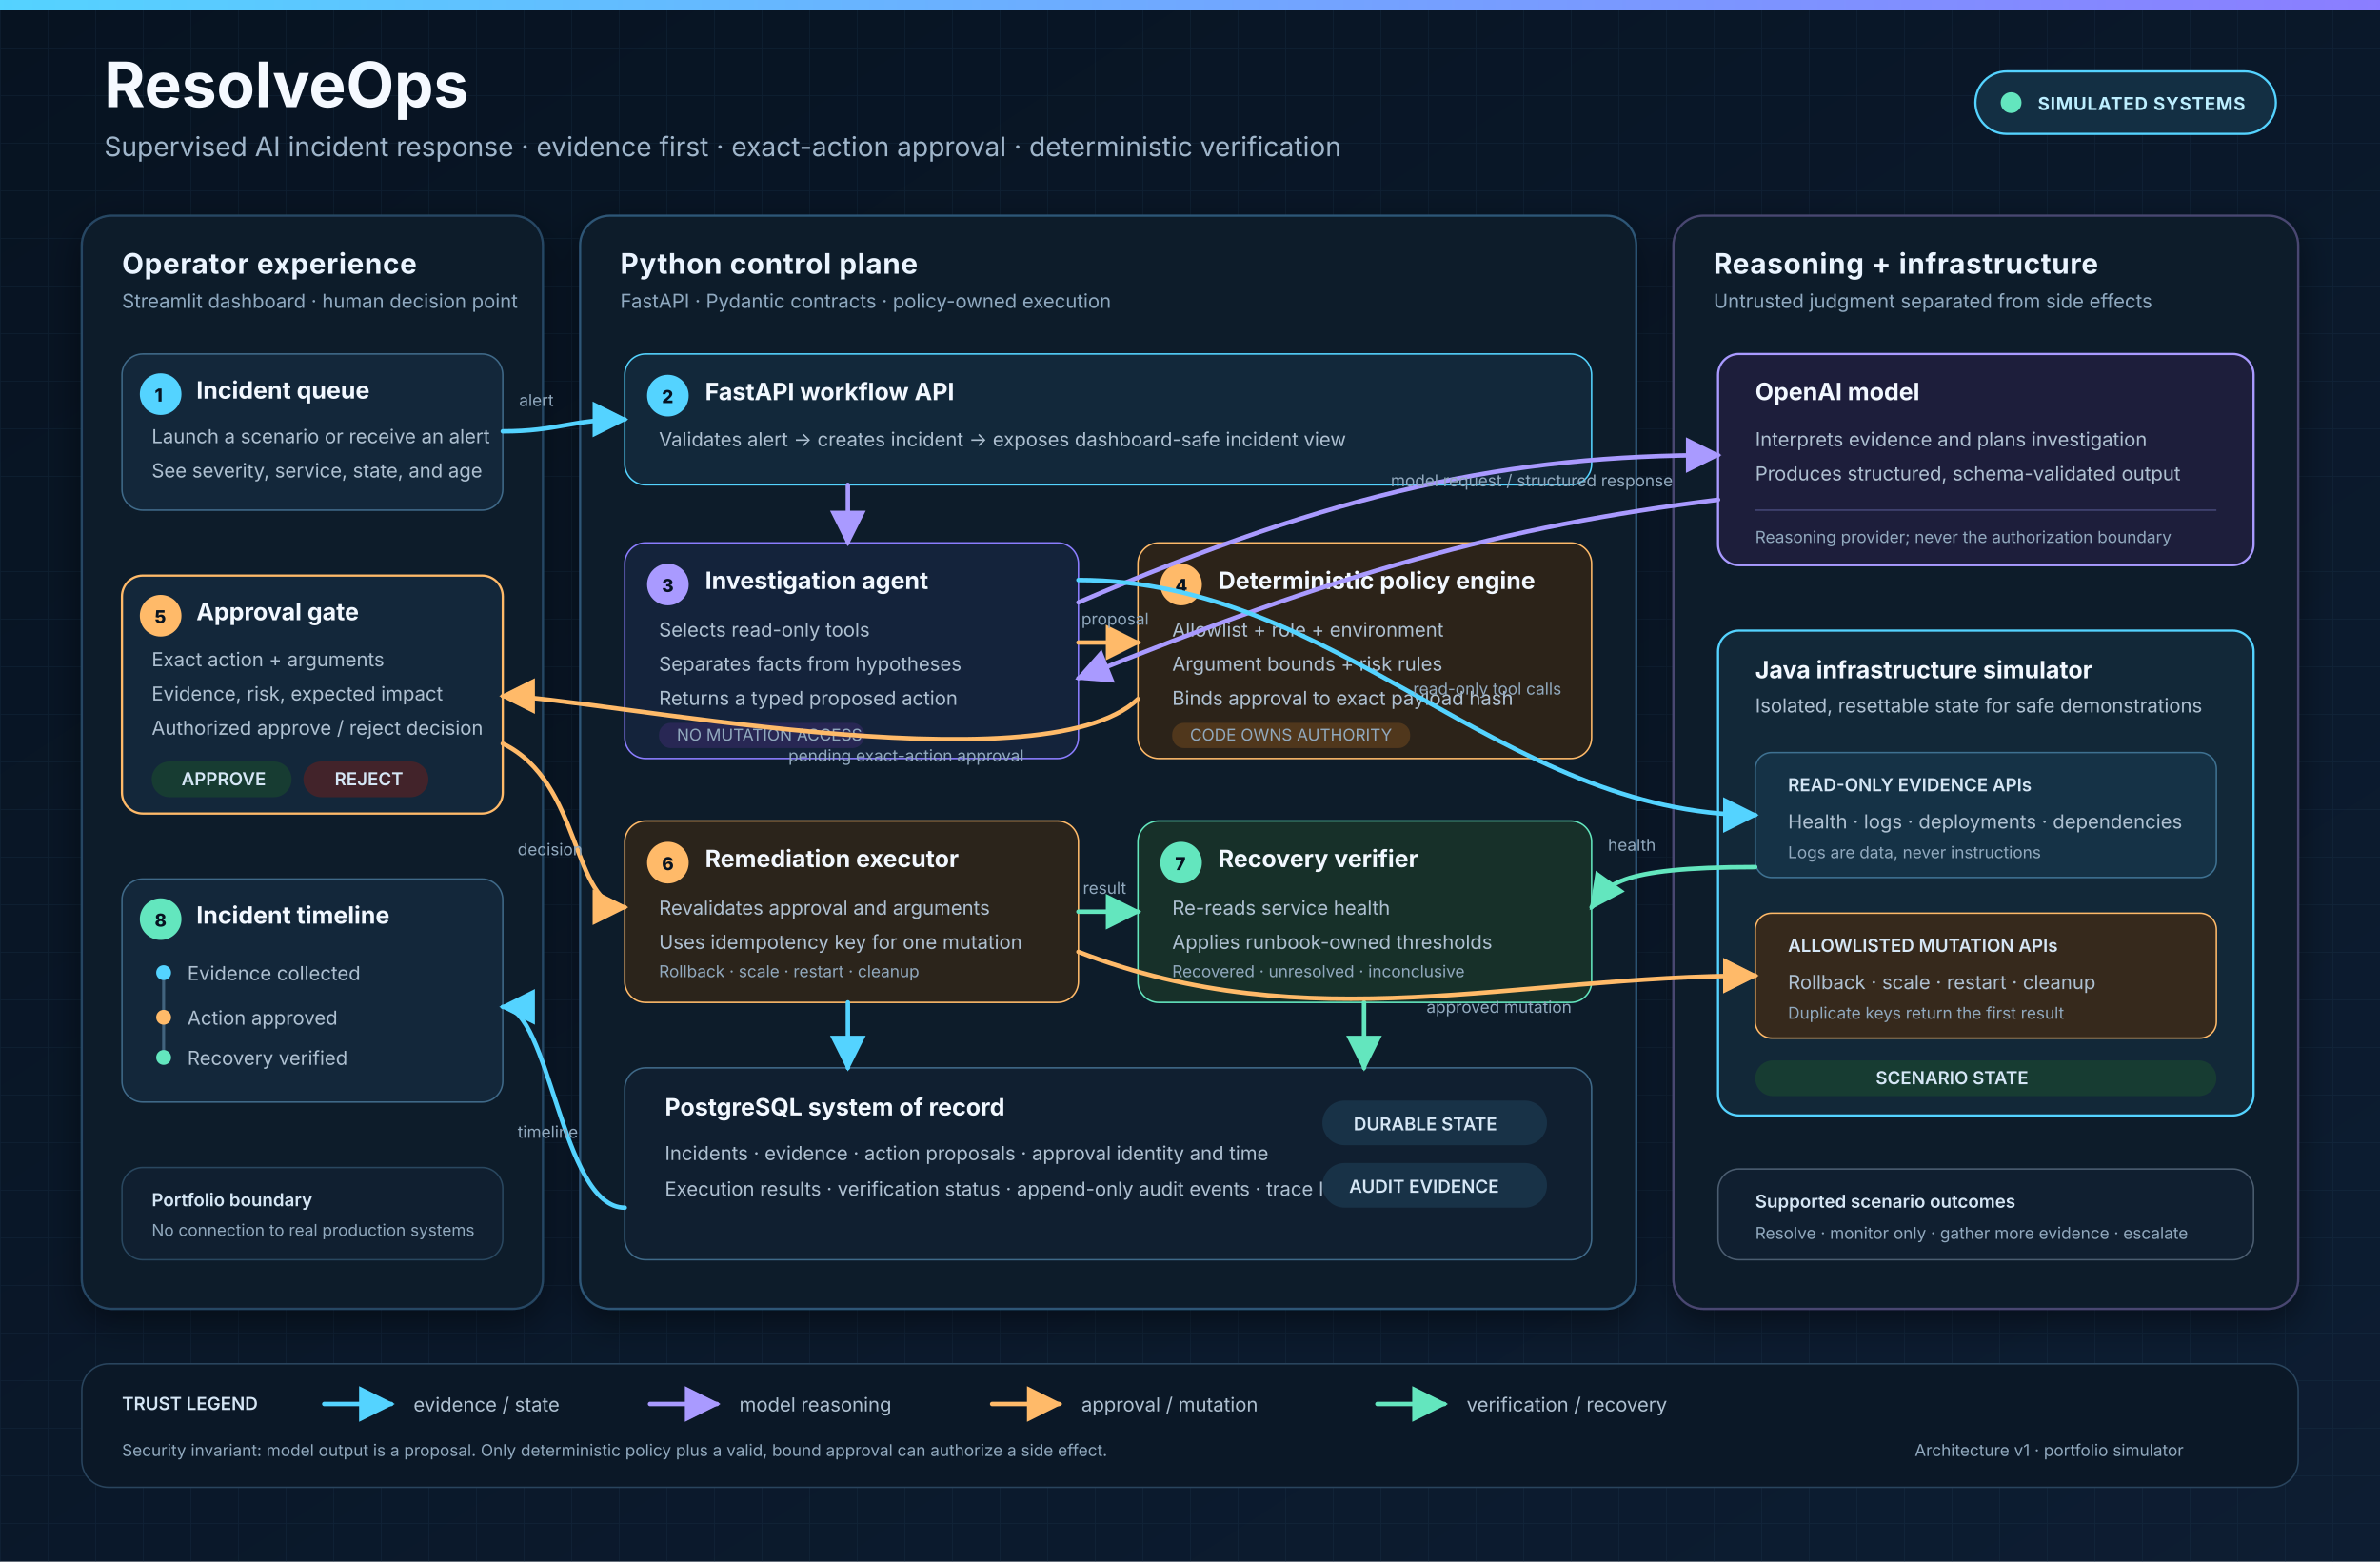
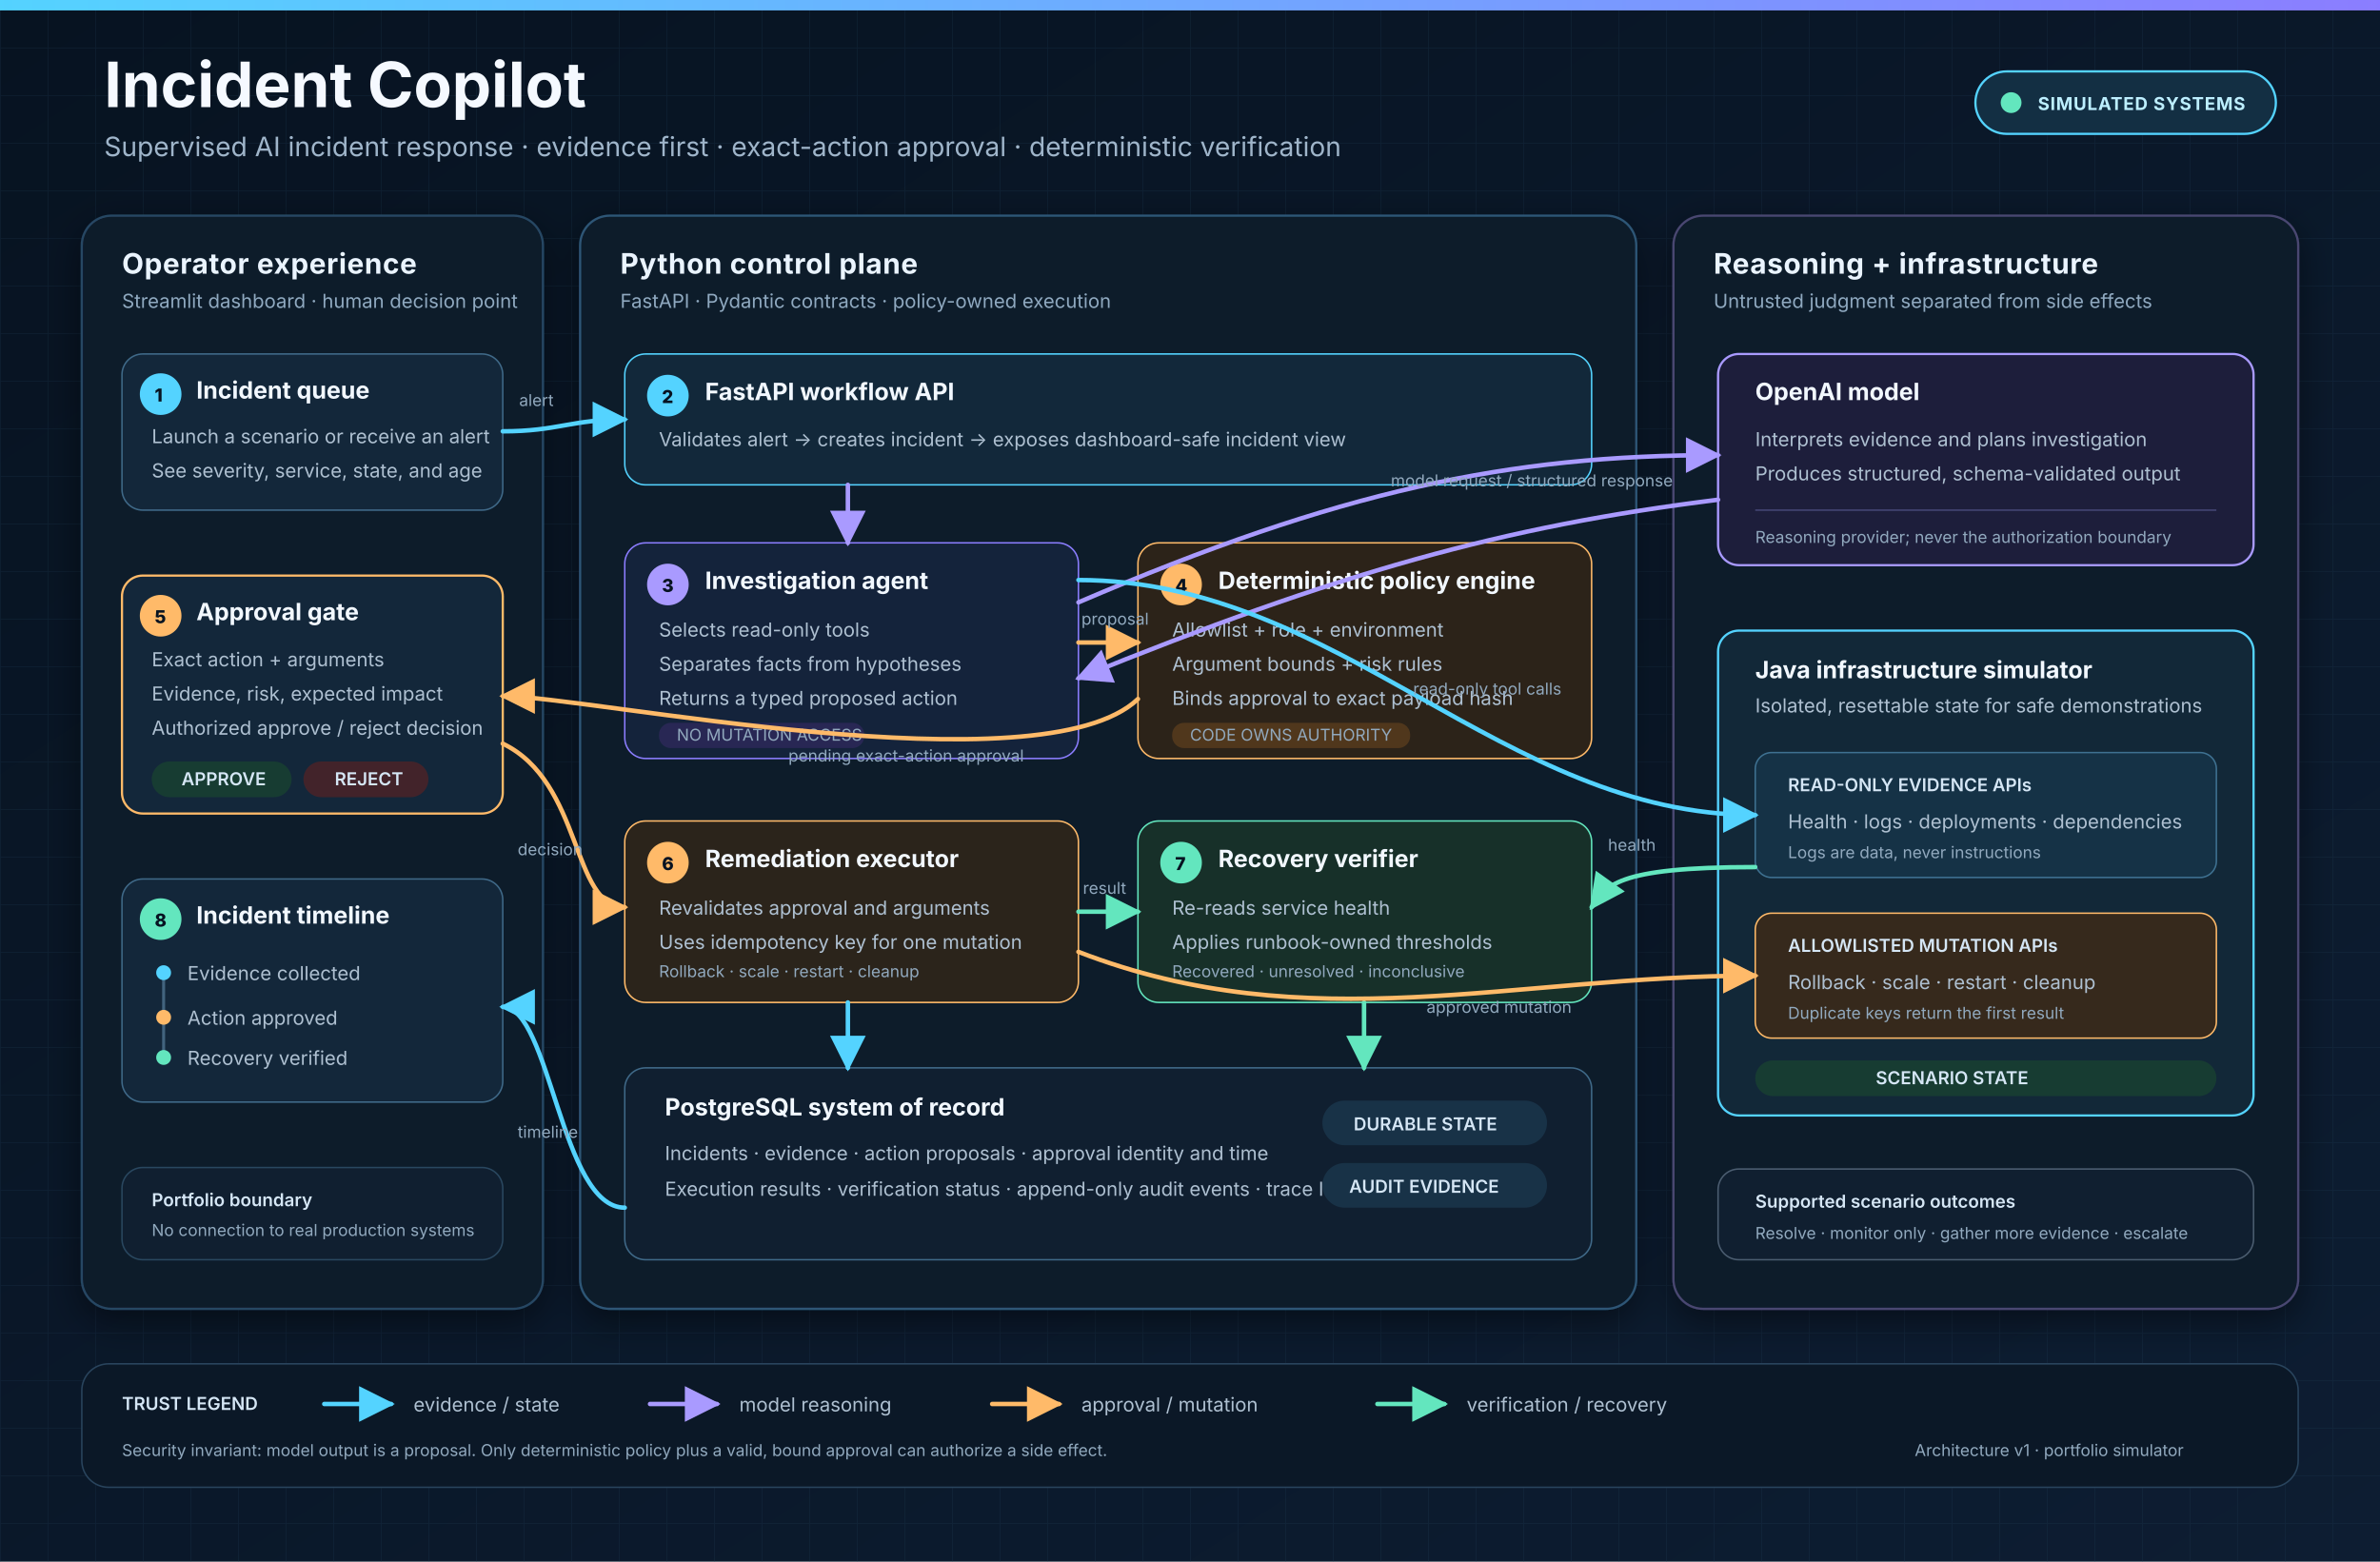
<svg xmlns="http://www.w3.org/2000/svg" width="1600" height="1050" viewBox="0 0 1600 1050" role="img" aria-labelledby="title description">
  <defs>
    <linearGradient id="background" x1="0" y1="0" x2="1" y2="1">
      <stop offset="0" stop-color="#071321" />
      <stop offset="1" stop-color="#0d1d32" />
    </linearGradient>
    <linearGradient id="header" x1="0" y1="0" x2="1" y2="0">
      <stop offset="0" stop-color="#54d3ff" />
      <stop offset="1" stop-color="#8b7dff" />
    </linearGradient>
    <pattern id="grid" width="32" height="32" patternUnits="userSpaceOnUse">
      <path d="M 32 0 L 0 0 0 32" fill="none" stroke="#23405d" stroke-width="1" opacity="0.25" />
    </pattern>
    <filter id="shadow" x="-20%" y="-20%" width="140%" height="140%">
      <feDropShadow dx="0" dy="8" stdDeviation="12" flood-color="#02070d" flood-opacity="0.45" />
    </filter>
    <marker id="arrowBlue" viewBox="0 0 10 10" refX="9" refY="5" markerWidth="8" markerHeight="8" orient="auto-start-reverse">
      <path d="M 0 0 L 10 5 L 0 10 z" fill="#54d3ff" />
    </marker>
    <marker id="arrowPurple" viewBox="0 0 10 10" refX="9" refY="5" markerWidth="8" markerHeight="8" orient="auto-start-reverse">
      <path d="M 0 0 L 10 5 L 0 10 z" fill="#a99aff" />
    </marker>
    <marker id="arrowAmber" viewBox="0 0 10 10" refX="9" refY="5" markerWidth="8" markerHeight="8" orient="auto-start-reverse">
      <path d="M 0 0 L 10 5 L 0 10 z" fill="#ffba69" />
    </marker>
    <marker id="arrowGreen" viewBox="0 0 10 10" refX="9" refY="5" markerWidth="8" markerHeight="8" orient="auto-start-reverse">
      <path d="M 0 0 L 10 5 L 0 10 z" fill="#63e6be" />
    </marker>
    <style>
      .title { font: 700 42px Inter, Segoe UI, sans-serif; fill: #f5f9ff; }
      .subtitle { font: 400 18px Inter, Segoe UI, sans-serif; fill: #9fb5ca; }
      .lane-title { font: 700 19px Inter, Segoe UI, sans-serif; fill: #eaf4ff; letter-spacing: .4px; }
      .lane-subtitle { font: 400 13px Inter, Segoe UI, sans-serif; fill: #8fa9c0; }
      .box-title { font: 700 16px Inter, Segoe UI, sans-serif; fill: #f2f8ff; }
      .box-copy { font: 400 13px Inter, Segoe UI, sans-serif; fill: #aec0d1; }
      .small { font: 600 12px Inter, Segoe UI, sans-serif; fill: #d5e6f5; }
      .tiny { font: 400 11px Inter, Segoe UI, sans-serif; fill: #91a9be; }
      .step { font: 800 12px Inter, Segoe UI, sans-serif; fill: #071321; }
      .pill { font: 700 12px Inter, Segoe UI, sans-serif; letter-spacing: .5px; }
      .flow { fill: none; stroke-width: 3; stroke-linecap: round; stroke-linejoin: round; }
    </style>
  </defs>
  <rect width="1600" height="1050" fill="url(#background)" />
  <rect width="1600" height="1050" fill="url(#grid)" />
  <rect x="0" y="0" width="1600" height="7" fill="url(#header)" />
-   <text x="70" y="72" class="title">ResolveOps</text>
+   <text x="70" y="72" class="title">Incident Copilot</text>
  <text x="70" y="105" class="subtitle">Supervised AI incident response · evidence first · exact-action approval · deterministic verification</text>
  <rect x="1328" y="48" width="202" height="42" rx="21" fill="#132f43" stroke="#54d3ff" stroke-width="1.5" />
  <circle cx="1352" cy="69" r="7" fill="#63e6be" />
  <text x="1370" y="74" class="pill" fill="#bdefff">SIMULATED SYSTEMS</text>
  <g filter="url(#shadow)">
    <rect x="55" y="145" width="310" height="735" rx="20" fill="#0d1a2a" stroke="#284764" stroke-width="1.5" />
    <rect x="390" y="145" width="710" height="735" rx="20" fill="#0d1a2a" stroke="#2d5676" stroke-width="1.5" />
    <rect x="1125" y="145" width="420" height="735" rx="20" fill="#0d1a2a" stroke="#4a4771" stroke-width="1.5" />
  </g>
  <text x="82" y="184" class="lane-title">Operator experience</text>
  <text x="82" y="207" class="lane-subtitle">Streamlit dashboard · human decision point</text>
  <text x="417" y="184" class="lane-title">Python control plane</text>
  <text x="417" y="207" class="lane-subtitle">FastAPI · Pydantic contracts · policy-owned execution</text>
  <text x="1152" y="184" class="lane-title">Reasoning + infrastructure</text>
  <text x="1152" y="207" class="lane-subtitle">Untrusted judgment separated from side effects</text>
  <rect x="82" y="238" width="256" height="105" rx="14" fill="#13273a" stroke="#3f6988" />
  <circle cx="108" cy="265" r="14" fill="#54d3ff" />
  <text x="104" y="270" class="step">1</text>
  <text x="132" y="268" class="box-title">Incident queue</text>
  <text x="102" y="298" class="box-copy">Launch a scenario or receive an alert</text>
  <text x="102" y="321" class="box-copy">See severity, service, state, and age</text>
  <rect x="82" y="387" width="256" height="160" rx="14" fill="#13273a" stroke="#ffba69" stroke-width="1.5" />
  <circle cx="108" cy="414" r="14" fill="#ffba69" />
  <text x="104" y="419" class="step">5</text>
  <text x="132" y="417" class="box-title">Approval gate</text>
  <text x="102" y="448" class="box-copy">Exact action + arguments</text>
  <text x="102" y="471" class="box-copy">Evidence, risk, expected impact</text>
  <text x="102" y="494" class="box-copy">Authorized approve / reject decision</text>
  <rect x="102" y="512" width="94" height="24" rx="12" fill="#173c32" />
  <text x="122" y="528" class="small" fill="#63e6be">APPROVE</text>
  <rect x="204" y="512" width="84" height="24" rx="12" fill="#42232a" />
  <text x="225" y="528" class="small" fill="#ff9a9a">REJECT</text>
  <rect x="82" y="591" width="256" height="150" rx="14" fill="#13273a" stroke="#3f6988" />
  <circle cx="108" cy="618" r="14" fill="#63e6be" />
  <text x="104" y="623" class="step">8</text>
  <text x="132" y="621" class="box-title">Incident timeline</text>
  <line x1="110" y1="650" x2="110" y2="713" stroke="#42647e" stroke-width="2" />
  <circle cx="110" cy="654" r="5" fill="#54d3ff" />
  <text x="126" y="659" class="box-copy">Evidence collected</text>
  <circle cx="110" cy="684" r="5" fill="#ffba69" />
  <text x="126" y="689" class="box-copy">Action approved</text>
  <circle cx="110" cy="711" r="5" fill="#63e6be" />
  <text x="126" y="716" class="box-copy">Recovery verified</text>
  <rect x="82" y="785" width="256" height="62" rx="14" fill="#101f30" stroke="#29475f" />
  <text x="102" y="811" class="small">Portfolio boundary</text>
  <text x="102" y="831" class="tiny">No connection to real production systems</text>
  <rect x="420" y="238" width="650" height="88" rx="14" fill="#12283a" stroke="#54d3ff" />
  <circle cx="449" cy="266" r="14" fill="#54d3ff" />
  <text x="445" y="271" class="step">2</text>
  <text x="474" y="269" class="box-title">FastAPI workflow API</text>
  <text x="443" y="300" class="box-copy">Validates alert → creates incident → exposes dashboard-safe incident view</text>
  <rect x="420" y="365" width="305" height="145" rx="14" fill="#14233b" stroke="#8b7dff" />
  <circle cx="449" cy="393" r="14" fill="#a99aff" />
  <text x="445" y="398" class="step">3</text>
  <text x="474" y="396" class="box-title">Investigation agent</text>
  <text x="443" y="428" class="box-copy">Selects read-only tools</text>
  <text x="443" y="451" class="box-copy">Separates facts from hypotheses</text>
  <text x="443" y="474" class="box-copy">Returns a typed proposed action</text>
  <rect x="443" y="486" width="138" height="17" rx="8" fill="#282754" />
  <text x="455" y="498" class="tiny">NO MUTATION ACCESS</text>
  <rect x="765" y="365" width="305" height="145" rx="14" fill="#2c2319" stroke="#ffba69" />
  <circle cx="794" cy="393" r="14" fill="#ffba69" />
  <text x="790" y="398" class="step">4</text>
  <text x="819" y="396" class="box-title">Deterministic policy engine</text>
  <text x="788" y="428" class="box-copy">Allowlist + role + environment</text>
  <text x="788" y="451" class="box-copy">Argument bounds + risk rules</text>
  <text x="788" y="474" class="box-copy">Binds approval to exact payload hash</text>
  <rect x="788" y="486" width="160" height="17" rx="8" fill="#50371c" />
  <text x="800" y="498" class="tiny">CODE OWNS AUTHORITY</text>
  <rect x="420" y="552" width="305" height="122" rx="14" fill="#2b241b" stroke="#ffba69" />
  <circle cx="449" cy="580" r="14" fill="#ffba69" />
  <text x="445" y="585" class="step">6</text>
  <text x="474" y="583" class="box-title">Remediation executor</text>
  <text x="443" y="615" class="box-copy">Revalidates approval and arguments</text>
  <text x="443" y="638" class="box-copy">Uses idempotency key for one mutation</text>
  <text x="443" y="657" class="tiny">Rollback · scale · restart · cleanup</text>
  <rect x="765" y="552" width="305" height="122" rx="14" fill="#173029" stroke="#63e6be" />
  <circle cx="794" cy="580" r="14" fill="#63e6be" />
  <text x="790" y="585" class="step">7</text>
  <text x="819" y="583" class="box-title">Recovery verifier</text>
  <text x="788" y="615" class="box-copy">Re-reads service health</text>
  <text x="788" y="638" class="box-copy">Applies runbook-owned thresholds</text>
  <text x="788" y="657" class="tiny">Recovered · unresolved · inconclusive</text>
  <rect x="420" y="718" width="650" height="129" rx="14" fill="#101f30" stroke="#3f6988" />
  <text x="447" y="750" class="box-title">PostgreSQL system of record</text>
  <text x="447" y="780" class="box-copy">Incidents · evidence · action proposals · approval identity and time</text>
  <text x="447" y="804" class="box-copy">Execution results · verification status · append-only audit events · trace IDs</text>
  <rect x="889" y="740" width="151" height="30" rx="15" fill="#183247" />
  <text x="910" y="760" class="small">DURABLE STATE</text>
  <rect x="889" y="782" width="151" height="30" rx="15" fill="#183247" />
  <text x="907" y="802" class="small">AUDIT EVIDENCE</text>
  <rect x="1155" y="238" width="360" height="142" rx="14" fill="#1d1e3b" stroke="#a99aff" stroke-width="1.5" />
  <text x="1180" y="269" class="box-title">OpenAI model</text>
  <text x="1180" y="300" class="box-copy">Interprets evidence and plans investigation</text>
  <text x="1180" y="323" class="box-copy">Produces structured, schema-validated output</text>
  <line x1="1180" y1="343" x2="1490" y2="343" stroke="#444676" />
  <text x="1180" y="365" class="tiny">Reasoning provider; never the authorization boundary</text>
  <rect x="1155" y="424" width="360" height="326" rx="14" fill="#122838" stroke="#54d3ff" stroke-width="1.5" />
  <text x="1180" y="456" class="box-title">Java infrastructure simulator</text>
  <text x="1180" y="479" class="box-copy">Isolated, resettable state for safe demonstrations</text>
  <rect x="1180" y="506" width="310" height="84" rx="11" fill="#153246" stroke="#3e7191" />
  <text x="1202" y="532" class="small">READ-ONLY EVIDENCE APIs</text>
  <text x="1202" y="557" class="box-copy">Health · logs · deployments · dependencies</text>
  <text x="1202" y="577" class="tiny">Logs are data, never instructions</text>
  <rect x="1180" y="614" width="310" height="84" rx="11" fill="#36291c" stroke="#ffba69" />
  <text x="1202" y="640" class="small">ALLOWLISTED MUTATION APIs</text>
  <text x="1202" y="665" class="box-copy">Rollback · scale · restart · cleanup</text>
  <text x="1202" y="685" class="tiny">Duplicate keys return the first result</text>
  <rect x="1180" y="713" width="310" height="24" rx="12" fill="#173c32" />
  <text x="1261" y="729" class="small" fill="#63e6be">SCENARIO STATE</text>
  <rect x="1155" y="786" width="360" height="61" rx="14" fill="#101f30" stroke="#4b5d70" />
  <text x="1180" y="812" class="small">Supported scenario outcomes</text>
  <text x="1180" y="833" class="tiny">Resolve · monitor only · gather more evidence · escalate</text>
  <path d="M338 290 C375 290 384 282 420 282" class="flow" stroke="#54d3ff" marker-end="url(#arrowBlue)" />
  <text x="349" y="273" class="tiny">alert</text>
  <path d="M570 326 L570 365" class="flow" stroke="#a99aff" marker-end="url(#arrowPurple)" />
  <path d="M725 432 L765 432" class="flow" stroke="#ffba69" marker-end="url(#arrowAmber)" />
  <text x="727" y="420" class="tiny">proposal</text>
  <path d="M765 470 C700 532 395 468 338 468" class="flow" stroke="#ffba69" marker-end="url(#arrowAmber)" />
  <text x="530" y="512" class="tiny">pending exact-action approval</text>
  <path d="M338 500 C392 526 384 610 420 610" class="flow" stroke="#ffba69" marker-end="url(#arrowAmber)" />
  <text x="348" y="575" class="tiny">decision</text>
  <path d="M725 613 L765 613" class="flow" stroke="#63e6be" marker-end="url(#arrowGreen)" />
  <text x="728" y="601" class="tiny">result</text>
  <path d="M917 674 L917 718" class="flow" stroke="#63e6be" marker-end="url(#arrowGreen)" />
  <path d="M570 674 L570 718" class="flow" stroke="#54d3ff" marker-end="url(#arrowBlue)" />
  <path d="M725 405 C900 330 1014 306 1155 306" class="flow" stroke="#a99aff" marker-end="url(#arrowPurple)" />
  <path d="M1155 336 C1010 354 900 385 725 456" class="flow" stroke="#a99aff" marker-end="url(#arrowPurple)" />
  <text x="935" y="327" class="tiny">model request / structured response</text>
  <path d="M725 390 C900 390 1010 548 1180 548" class="flow" stroke="#54d3ff" marker-end="url(#arrowBlue)" />
  <text x="950" y="467" class="tiny">read-only tool calls</text>
  <path d="M725 640 C880 700 1018 656 1180 656" class="flow" stroke="#ffba69" marker-end="url(#arrowAmber)" />
  <text x="959" y="681" class="tiny">approved mutation</text>
  <path d="M1180 583 C1084 583 1080 596 1070 610" class="flow" stroke="#63e6be" marker-end="url(#arrowGreen)" />
  <text x="1081" y="572" class="tiny">health</text>
  <path d="M420 812 C377 812 370 677 338 677" class="flow" stroke="#54d3ff" marker-end="url(#arrowBlue)" />
  <text x="348" y="765" class="tiny">timeline</text>
  <rect x="55" y="917" width="1490" height="83" rx="18" fill="#0b1827" stroke="#29445d" />
  <text x="82" y="948" class="small">TRUST LEGEND</text>
  <line x1="218" y1="944" x2="263" y2="944" class="flow" stroke="#54d3ff" marker-end="url(#arrowBlue)" />
  <text x="278" y="949" class="box-copy">evidence / state</text>
  <line x1="437" y1="944" x2="482" y2="944" class="flow" stroke="#a99aff" marker-end="url(#arrowPurple)" />
  <text x="497" y="949" class="box-copy">model reasoning</text>
  <line x1="667" y1="944" x2="712" y2="944" class="flow" stroke="#ffba69" marker-end="url(#arrowAmber)" />
  <text x="727" y="949" class="box-copy">approval / mutation</text>
  <line x1="926" y1="944" x2="971" y2="944" class="flow" stroke="#63e6be" marker-end="url(#arrowGreen)" />
  <text x="986" y="949" class="box-copy">verification / recovery</text>
  <text x="82" y="979" class="tiny">Security invariant: model output is a proposal. Only deterministic policy plus a valid, bound approval can authorize a side effect.</text>
  <text x="1468" y="979" class="tiny" text-anchor="end">Architecture v1 · portfolio simulator</text>
</svg>
